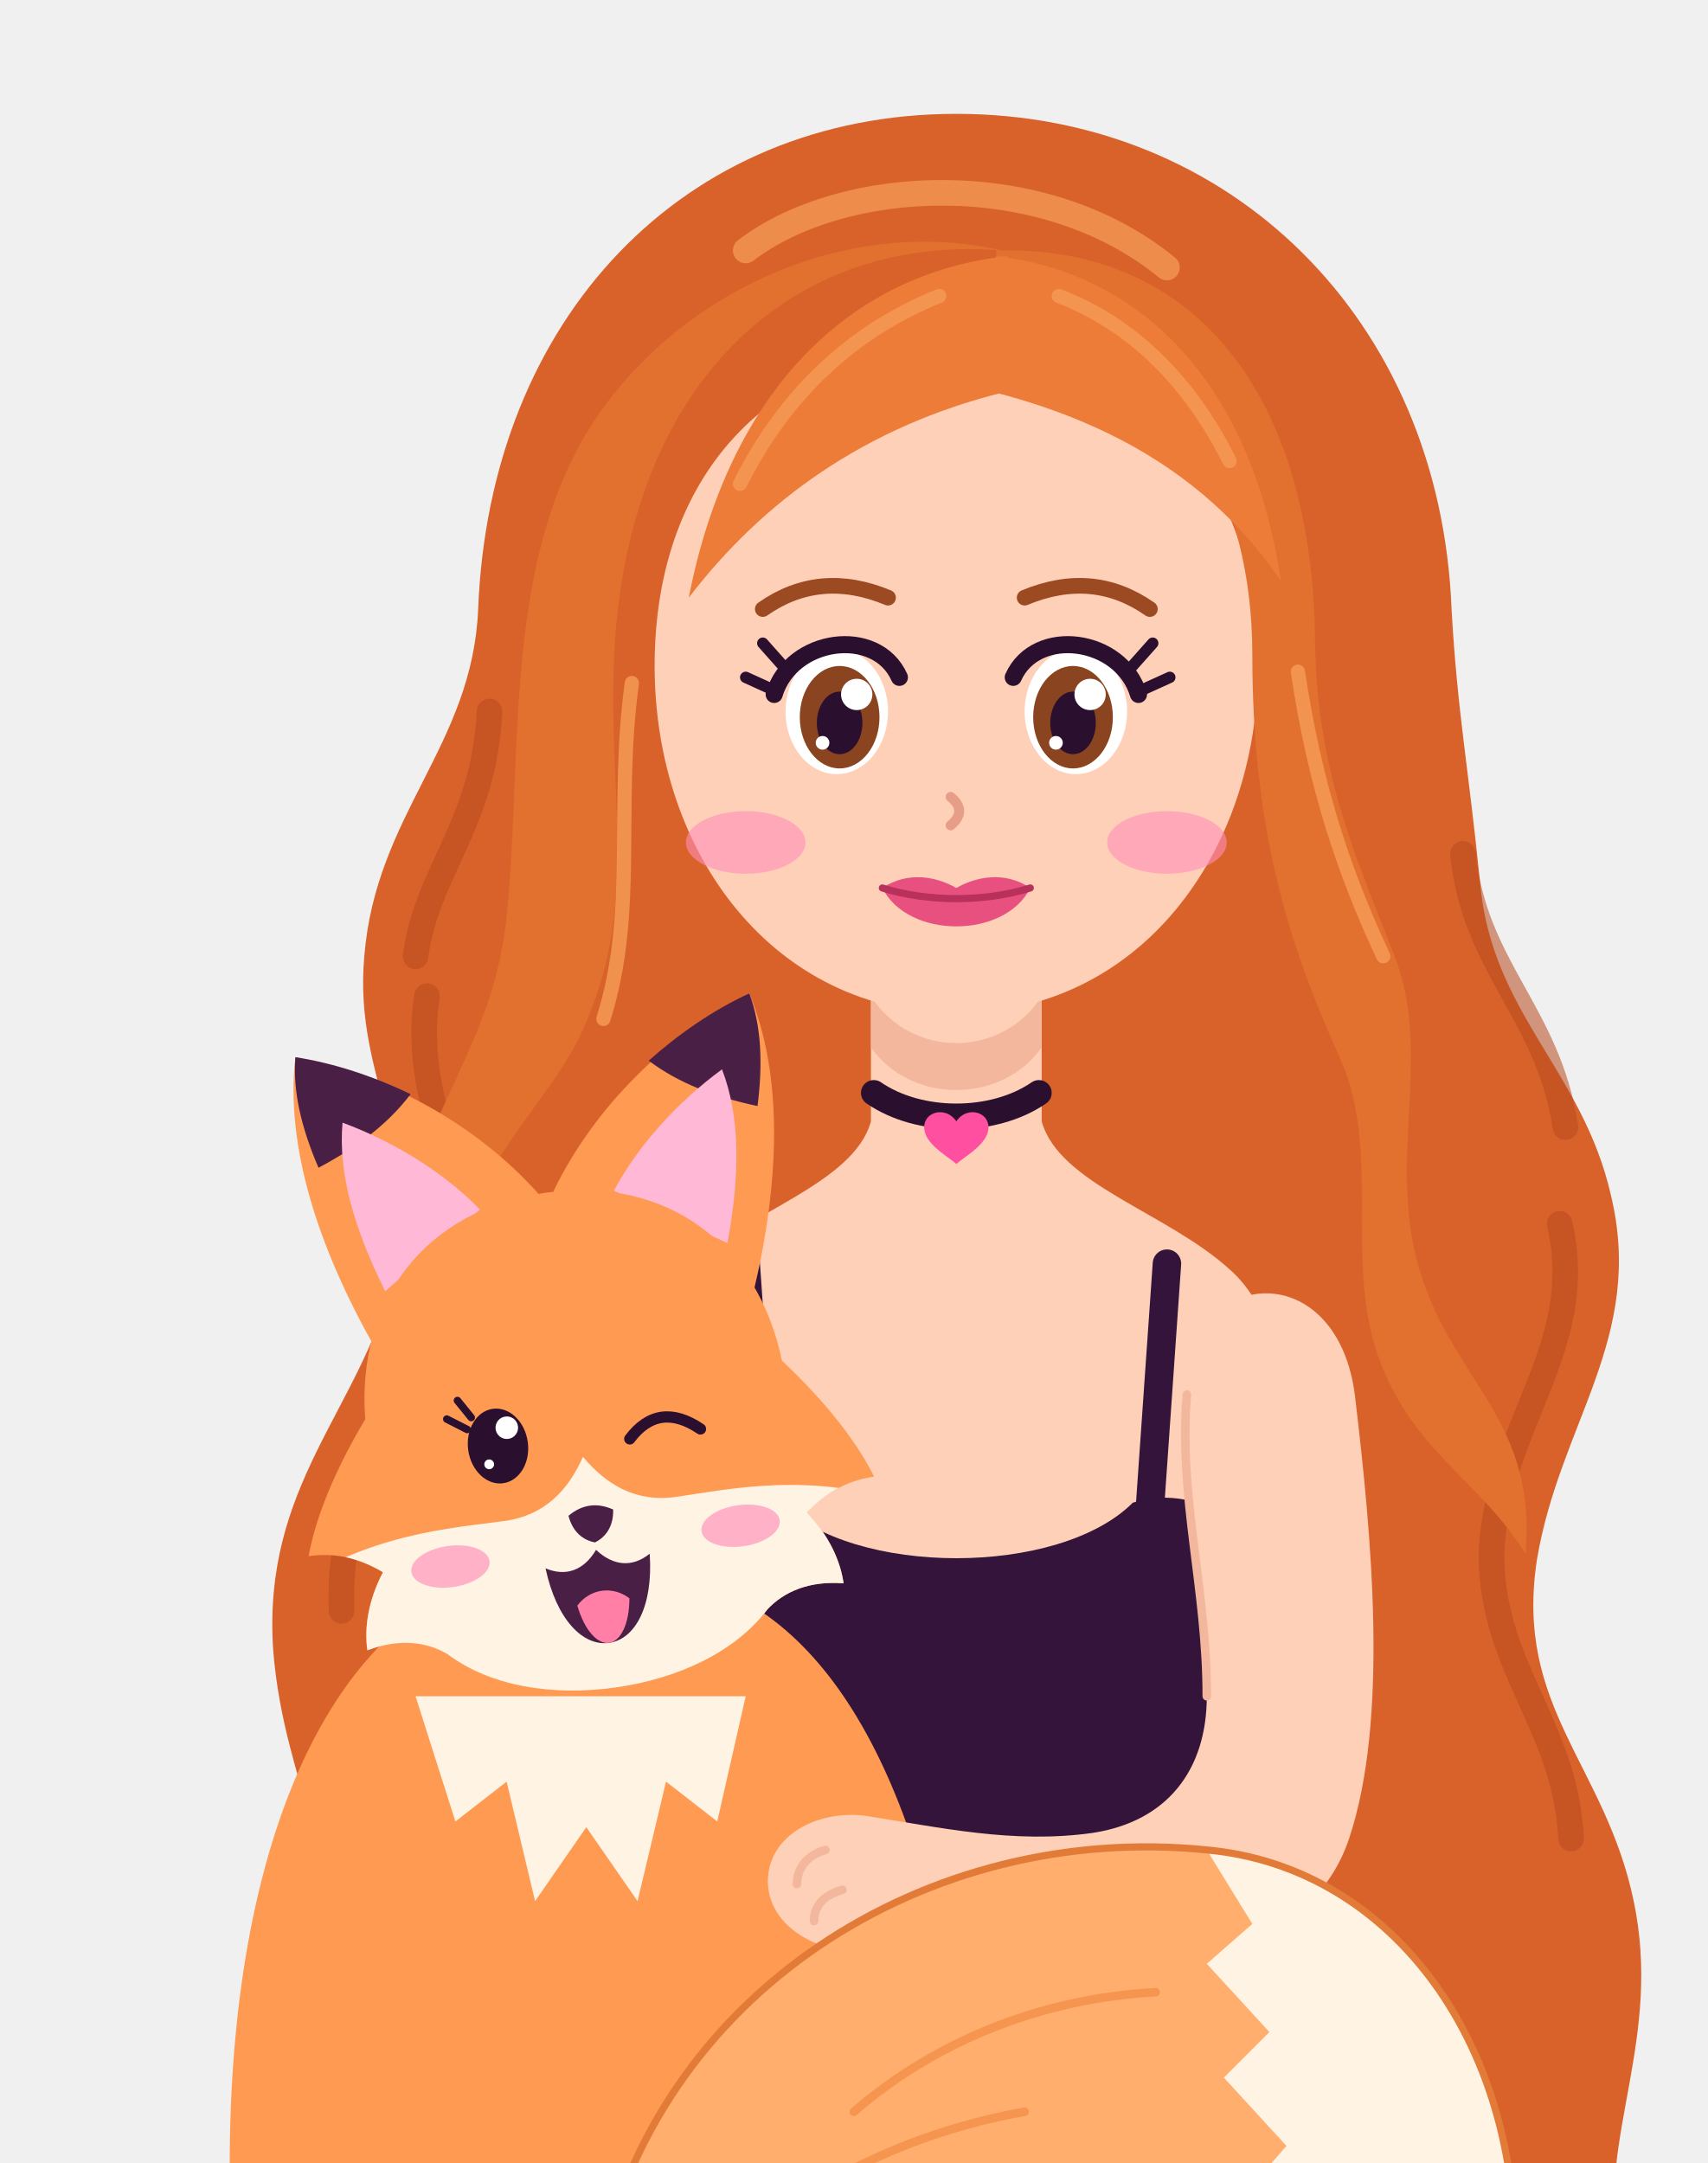
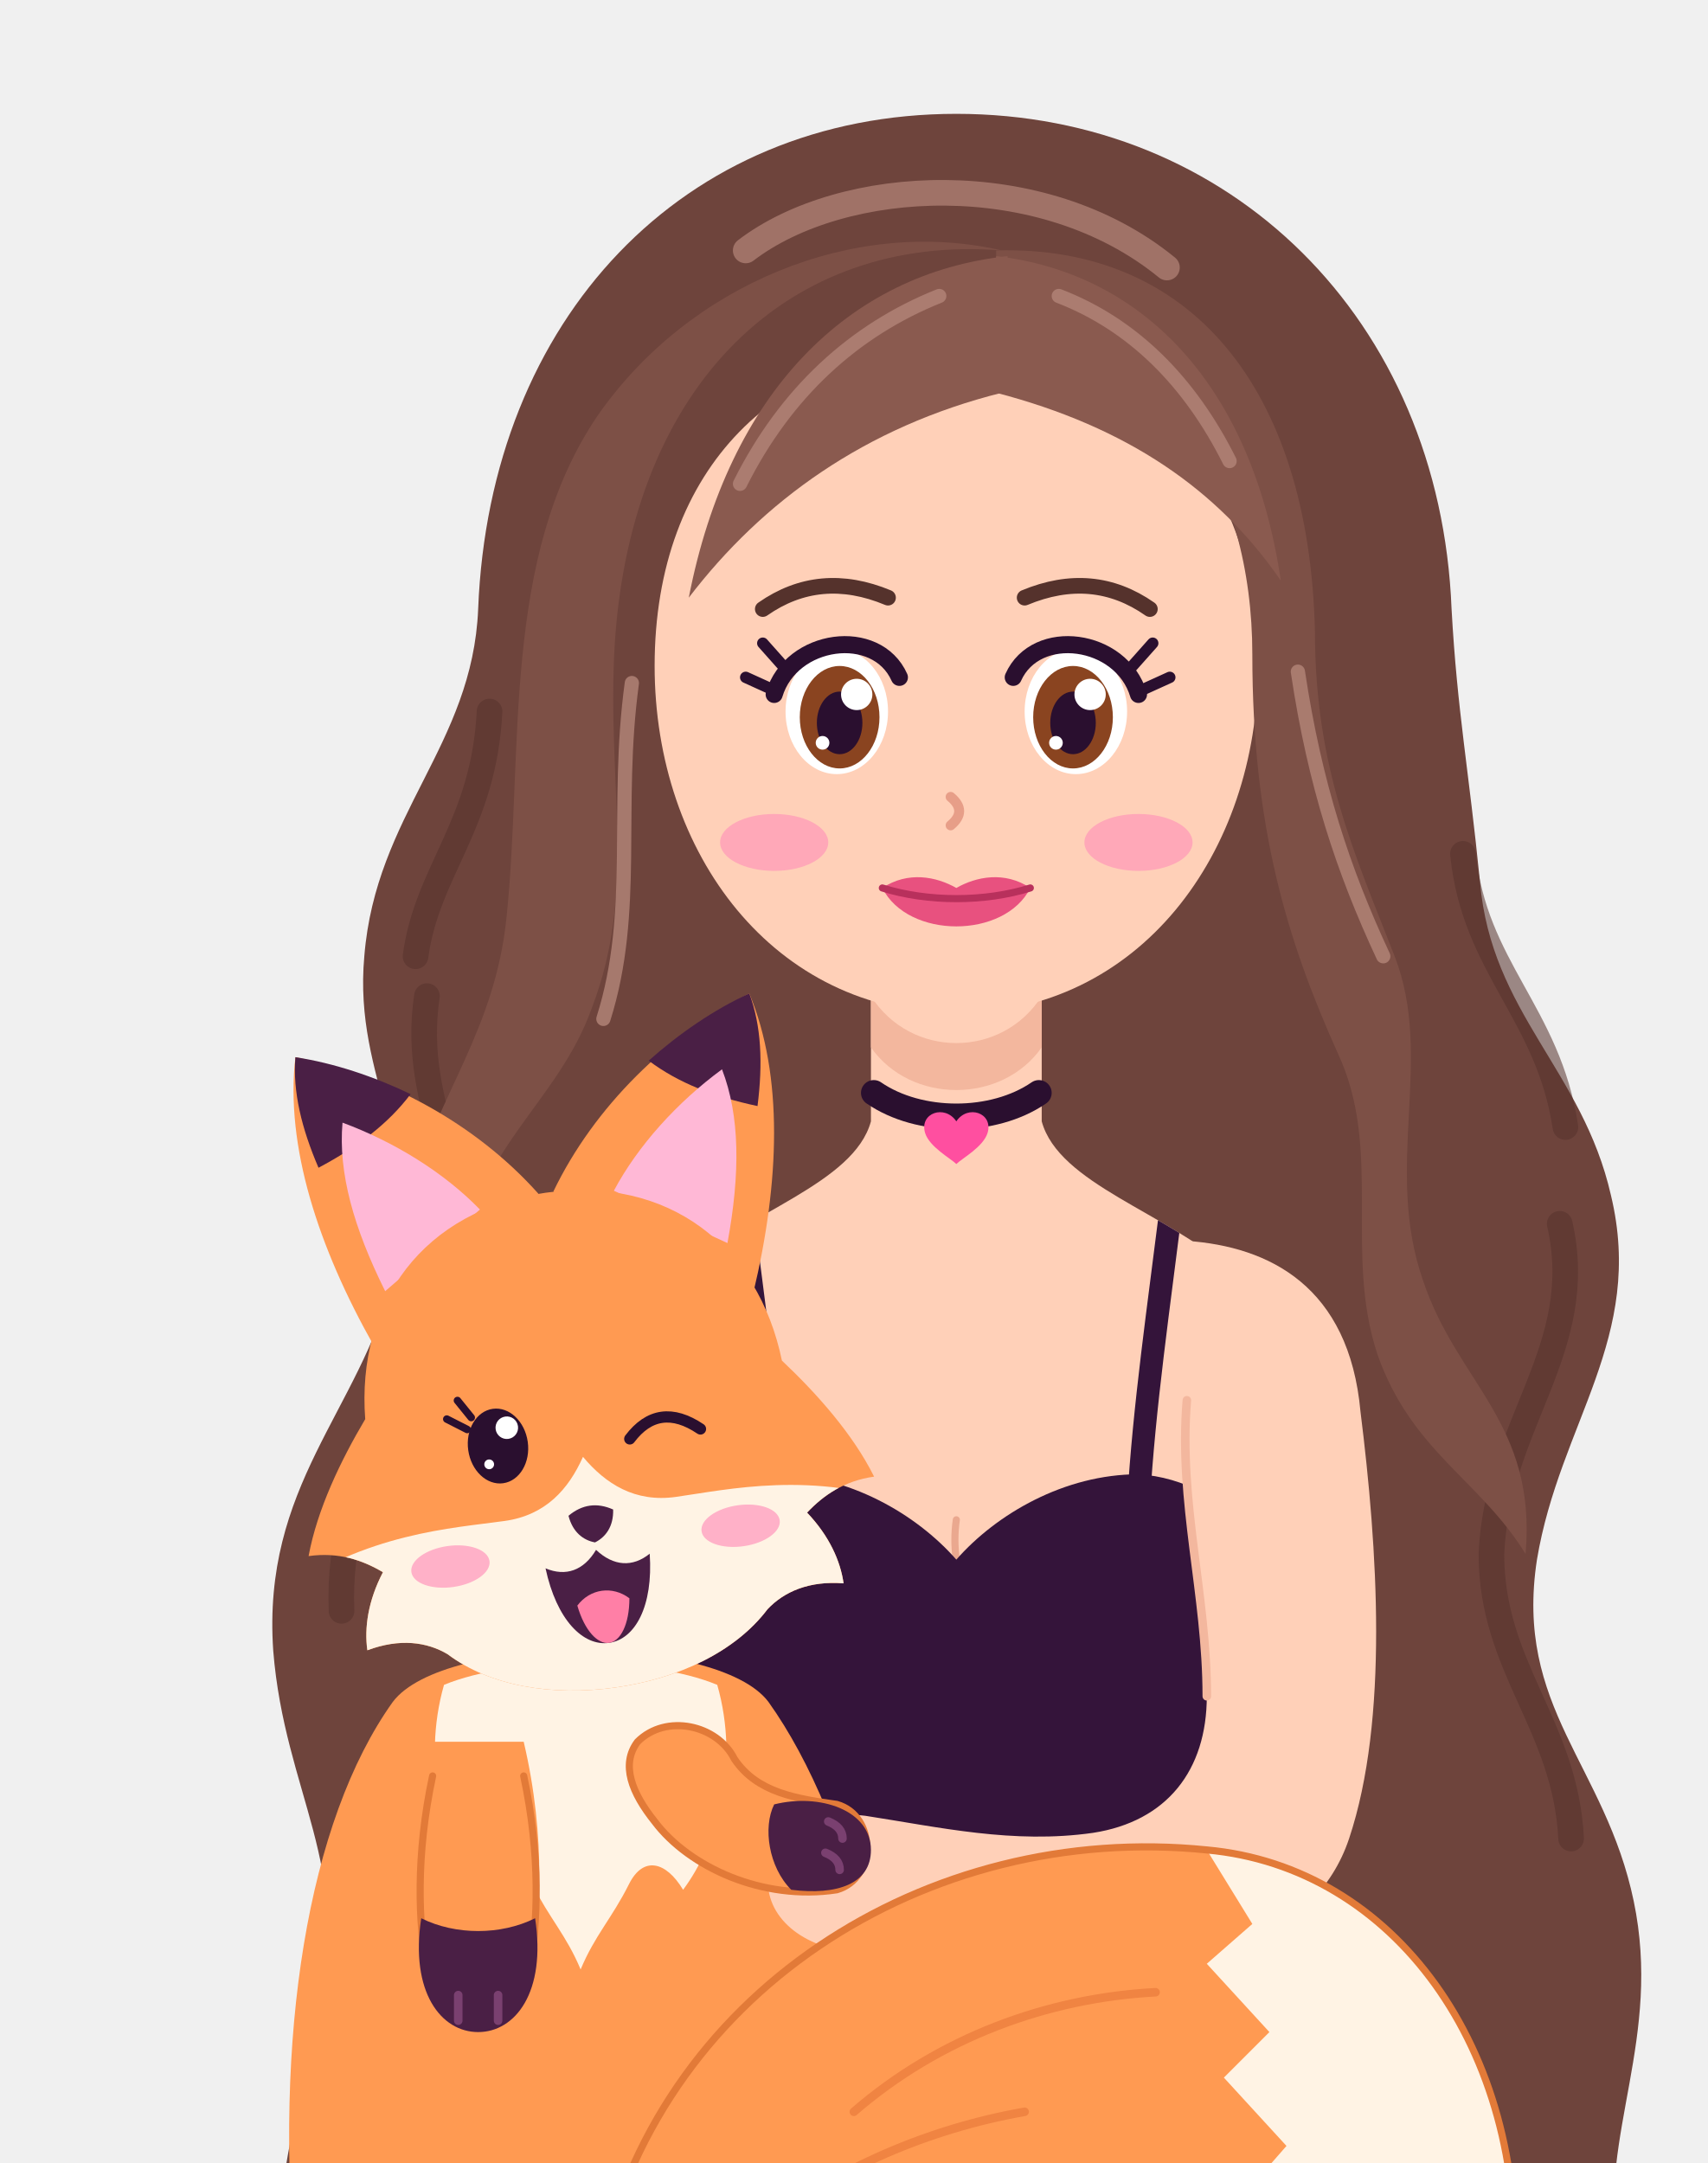
<svg xmlns="http://www.w3.org/2000/svg" viewBox="0 0 600 760" width="600" height="760">
  <style>
    .girl-head { transform-box: view-box; transform-origin: 336px 372px; animation: tilt 7s ease-in-out infinite; }
    .eyes { transform-box: fill-box; transform-origin: center; animation: blink 5s infinite; }
    .fox-head { transform-box: view-box; transform-origin: 300px 384px; animation: nuzzle 4.5s ease-in-out infinite; }
    .ear { transform-box: view-box; transform-origin: 356px 172px; animation: twitch 6s ease-in-out infinite; }
    .tail { transform-box: view-box; transform-origin: 260px 780px; animation: wag 2.8s ease-in-out infinite; }
    @keyframes tilt { 0%, 100% { transform: rotate(-1.2deg); } 50% { transform: rotate(1.2deg); } }
    @keyframes blink { 0%, 90%, 100% { transform: scaleY(1); } 93% { transform: scaleY(0.08); } 96% { transform: scaleY(1); } }
    @keyframes nuzzle { 0%, 100% { transform: rotate(-1.5deg); } 50% { transform: rotate(2deg); } }
    @keyframes twitch { 0%, 84%, 100% { transform: rotate(0); } 88% { transform: rotate(6deg); } 92% { transform: rotate(-3deg); } 96% { transform: rotate(3deg); } }
    @keyframes wag { 0%, 100% { transform: rotate(-3deg); } 50% { transform: rotate(4deg); } }
+     /* A ver televisão: com o ficheiro aberto como kitsune.svg#watch, as duas viram-se para a direita. */
+     .fox-eye-open { display: none; }
+     #watch:target .fox-wink { display: none; }
+     #watch:target .fox-eye-open { display: inline; }
+     #watch:target .girl-head { animation: turn-girl 0.9s cubic-bezier(0.2, 0.9, 0.3, 1.2) 0.15s both, sway-girl 5s ease-in-out 1.05s infinite; }
+     #watch:target .face { animation: look 0.9s cubic-bezier(0.2, 0.9, 0.3, 1.2) 0.15s both; }
+     #watch:target .pupils { animation: glance 0.6s ease-out 0.1s both; }
+     #watch:target .fox-head { animation: turn-fox 0.9s cubic-bezier(0.2, 0.9, 0.3, 1.2) 0.3s both, sway-fox 4s ease-in-out 1.2s infinite; }
+     #watch:target .fox-face { animation: look-fox 0.9s cubic-bezier(0.2, 0.9, 0.3, 1.2) 0.3s both; }
+     @keyframes turn-girl { from { transform: rotate(0); } to { transform: rotate(5deg); } }
+     @keyframes sway-girl { 0%, 100% { transform: rotate(5deg); } 50% { transform: rotate(6.5deg); } }
+     @keyframes look { to { transform: translate(11px, 1px); } }
+     @keyframes glance { to { transform: translate(4px, 0); } }
+     @keyframes turn-fox { from { transform: rotate(0); } to { transform: rotate(13deg); } }
+     @keyframes sway-fox { 0%, 100% { transform: rotate(13deg); } 50% { transform: rotate(16deg); } }
+     @keyframes look-fox { to { transform: translate(14px, 0); } }
    @media (prefers-reduced-motion: reduce) { * { animation: none !important; } }
  </style>
  <defs>
+     <clipPath id="torso">
+       <path d="M306 330v64c-6 22-44 32-66 52-16 14-20 40-20 66v288h232V512c0-26-4-52-20-66-22-20-60-30-66-52v-64Z" />
+     </clipPath>
    <clipPath id="foxface">
      <path d="M300 132C366 132 408 176 412 238C428 258 444 282 452 306C436 306 424 312 414 320C424 334 428 348 428 360C410 356 396 360 386 368C366 388 334 398 300 398C266 398 234 388 214 368C204 360 190 356 172 360C172 348 176 334 186 320C176 312 164 306 148 306C156 282 172 258 188 238C192 176 234 132 300 132Z" />
    </clipPath>
  </defs>
-   <path d="M336 40C240 40 172 112 168 214c-2 48-36 72-40 122-4 44 22 68 10 114-12 46-46 72-42 130 4 50 28 76 16 126-6 24-12 54-16 84h472c-6-40 16-74 6-122-10-48-42-68-34-120 8-48 38-78 26-128-10-44-42-64-46-110-4-40-8-60-10-96C506 112 432 40 336 40Z" fill="#D9622B" />
-   <path d="M150 350c-6 40 18 62 8 104-10 40-40 62-38 112M172 250c-2 40-22 56-26 86M548 430c10 44-22 70-24 116 0 40 26 60 28 100M514 300c4 40 30 56 36 96" fill="none" stroke="#B84A1F" stroke-width="9" stroke-linecap="round" opacity="0.55" />
-   <path d="M262 88c34-26 104-30 148 6" fill="none" stroke="#F59A55" stroke-width="9" stroke-linecap="round" opacity="0.75" />
-   <path d="M306 330v64c-6 22-44 32-66 52-16 14-20 40-20 66v288h232V512c0-26-4-52-20-66-22-20-60-30-66-52v-64Z" fill="#FFD0B8" />
-   <path d="M306 350c14 22 46 22 60 0v18c-14 20-46 20-60 0Z" fill="#F3B79E" />
-   <path d="M220 570C220 540 250 520 274 528C300 554 372 554 398 528C422 520 452 540 452 570V800H220Z" fill="#34143A" />
-   <path d="M268 530l-6-86M404 530l6-86" fill="none" stroke="#34143A" stroke-width="10" stroke-linecap="round" />
-   <path d="M307 384c16 11 42 11 58 0" fill="none" stroke="#2A0F2F" stroke-width="9" stroke-linecap="round" />
-   <path d="M336 394c-4-6-13-3-11 4 1.500 5 9 9 11 11 2-2 9.500-6 11-11 2-7-7-10-11-4Z" fill="#FF4FA0" />
-   <g class="girl-head">
-     <path d="M336 122c-62 0-106 42-106 112 0 66 42 122 106 122s106-56 106-122c0-70-44-112-106-112Z" fill="#FFD0B8" />
-     <g class="eyes">
-       <ellipse cx="294" cy="250" rx="18" ry="22" fill="#FFFFFF" />
-       <ellipse cx="378" cy="250" rx="18" ry="22" fill="#FFFFFF" />
-       <ellipse cx="295" cy="252" rx="14" ry="18" fill="#8A4420" />
-       <ellipse cx="377" cy="252" rx="14" ry="18" fill="#8A4420" />
-       <ellipse cx="295" cy="254" rx="8" ry="11" fill="#2A0F2F" />
-       <ellipse cx="377" cy="254" rx="8" ry="11" fill="#2A0F2F" />
-       <circle cx="301" cy="244" r="5.500" fill="#FFFFFF" />
-       <circle cx="383" cy="244" r="5.500" fill="#FFFFFF" />
-       <circle cx="289" cy="261" r="2.400" fill="#FFFFFF" />
-       <circle cx="371" cy="261" r="2.400" fill="#FFFFFF" />
-       <path d="M272 244c6-20 36-24 44-6M356 238c8-18 38-14 44 6" fill="none" stroke="#2A0F2F" stroke-width="6" stroke-linecap="round" />
-       <path d="M273 243l-11-5M276 235l-8-9M400 243l11-5M397 235l8-9" stroke="#2A0F2F" stroke-width="4" stroke-linecap="round" />
+   <g id="watch">
+     <path d="M336 40C240 40 172 112 168 214c-2 48-36 72-40 122-4 44 22 68 10 114-12 46-46 72-42 130 4 50 28 76 16 126-6 24-12 54-16 84h472c-6-40 16-74 6-122-10-48-42-68-34-120 8-48 38-78 26-128-10-44-42-64-46-110-4-40-8-60-10-96C506 112 432 40 336 40Z" fill="#6E443C" />
+     <path d="M150 350c-6 40 18 62 8 104-10 40-40 62-38 112M172 250c-2 40-22 56-26 86M548 430c10 44-22 70-24 116 0 40 26 60 28 100M514 300c4 40 30 56 36 96" fill="none" stroke="#55322C" stroke-width="9" stroke-linecap="round" opacity="0.55" />
+     <path d="M262 88c34-26 104-30 148 6" fill="none" stroke="#B08276" stroke-width="9" stroke-linecap="round" opacity="0.75" />
+     <path d="M306 330v64c-6 22-44 32-66 52-16 14-20 40-20 66v288h232V512c0-26-4-52-20-66-22-20-60-30-66-52v-64Z" fill="#FFD0B8" />
+     <path d="M306 350c14 22 46 22 60 0v18c-14 20-46 20-60 0Z" fill="#F3B79E" />
+     <path d="M336 534q-1 7 0 14" fill="none" stroke="#EAA88F" stroke-width="2.500" stroke-linecap="round" />
+     <path d="M214 592C214 550 240 520 272 518C298 518 322 532 336 548C350 532 374 518 400 518C432 520 458 550 458 592V800H214Z" fill="#34143A" />
+     <g clip-path="url(#torso)" fill="none" stroke="#34143A" stroke-width="8">
+       <path d="M272 528C270 494 265 460 260 420" />
+       <path d="M400 528C402 494 407 460 412 420" />
    </g>
-     <path d="M268 214q20-14 44-4M360 210q24-10 44 4" fill="none" stroke="#9C4A22" stroke-width="5.500" stroke-linecap="round" />
-     <ellipse cx="262" cy="296" rx="21" ry="11" fill="#FF8DB8" opacity="0.6" />
-     <ellipse cx="410" cy="296" rx="21" ry="11" fill="#FF8DB8" opacity="0.6" />
-     <path d="M334 280q6 5 0 10" fill="none" stroke="#E79E88" stroke-width="3.500" stroke-linecap="round" />
-     <path d="M310 312c9-6 19-4 26 0 7-4 17-6 26 0-9 18-43 18-52 0Z" fill="#E8517F" />
-     <path d="M310 312c16 5 36 5 52 0" fill="none" stroke="#B8305C" stroke-width="2.500" stroke-linecap="round" />
-     <path d="M352 88c-74-6-130 46-136 138-3 50 8 86-8 128-12 34-42 50-46 92-3 30 10 50 4 78-22-30-32-66-22-104 10-36 30-58 34-98 6-58-2-126 32-176 32-46 90-70 142-58Z" fill="#E2702F" />
-     <path d="M350 88c68-2 110 48 112 134 0 48 14 78 28 114 14 36-4 74 10 114 12 36 40 50 36 96-16-26-40-36-52-70-12-36 2-72-14-106-18-40-30-80-30-140 0-60-30-110-90-126Z" fill="#E2702F" />
-     <path d="M354 90c-56 6-98 48-112 120 26-34 62-60 110-72Z" fill="#EC7C38" />
-     <path d="M350 90c52 6 90 46 100 114-22-32-54-54-100-66Z" fill="#EC7C38" />
-     <path d="M330 104c-30 12-54 34-70 66M372 104c26 10 46 30 60 58M222 240c-6 44 2 80-10 118M456 236c6 40 16 70 30 100" fill="none" stroke="#F59A55" stroke-width="5" stroke-linecap="round" opacity="0.85" />
-   </g>
-   <path d="M82 800c-8-124 22-204 66-234 32-20 92-20 122 2 44 32 70 112 74 232Z" fill="#FF9A52" />
-   <path d="M146 596h116l-10 44-18-14-10 42-18-26-18 26-10-42-18 14Z" fill="#FFF3E4" />
-   <path d="M416 482C424 444 470 444 476 490C482 540 488 604 474 646C462 682 420 694 380 692C350 690 322 688 300 686C280 684 268 672 270 658C272 644 288 636 304 638C330 642 356 648 384 644C410 640 424 622 424 596C424 562 412 520 416 482Z" fill="#FFD0B8" />
-   <path d="M417 490c-3 36 7 68 7 106" fill="none" stroke="#F3B79E" stroke-width="3" stroke-linecap="round" />
-   <path d="M290 650c-7 2-10 7-10 12M296 664c-7 2-10 6-10 11" fill="none" stroke="#F3B79E" stroke-width="3" stroke-linecap="round" />
-   <g class="tail">
-     <path d="M210 800C230 700 326 640 424 650C490 656 536 720 532 800Z" fill="#FFAE6E" />
-     <path d="M424 650C490 656 536 720 532 800H450L438 770L452 754L430 730L446 714L424 690L440 676Z" fill="#FFF3E4" />
-     <path d="M300 742c30-26 68-40 106-42M268 782c26-20 58-34 92-40" fill="none" stroke="#F59550" stroke-width="3" stroke-linecap="round" />
-     <path d="M210 800C230 700 326 640 424 650C490 656 536 720 532 800" fill="none" stroke="#E27A38" stroke-width="2.5" stroke-linecap="round" />
-   </g>
-   <g transform="translate(204 506) rotate(-8) scale(0.66) translate(-300 -265)">
-     <g class="fox-head">
-       <g>
-         <path d="M198 200c-22-56-32-112-20-158 46 16 90 48 118 90Z" fill="#FF9A52" />
-         <path d="M178 42c20 6 40 16 58 28-14 14-32 24-54 32-6-22-8-42-4-60Z" fill="#4A1F45" />
-         <path d="M208 172c-12-36-16-66-10-92 26 14 50 34 66 56Z" fill="#FFB8D6" />
+     <path d="M307 384c16 11 42 11 58 0" fill="none" stroke="#2A0F2F" stroke-width="9" stroke-linecap="round" />
+     <path d="M336 394c-4-6-13-3-11 4 1.500 5 9 9 11 11 2-2 9.500-6 11-11 2-7-7-10-11-4Z" fill="#FF4FA0" />
+     <g class="girl-head">
+       <path d="M336 122c-62 0-106 42-106 112 0 66 42 122 106 122s106-56 106-122c0-70-44-112-106-112Z" fill="#FFD0B8" />
+       <g class="face">
+         <g class="eyes">
+           <ellipse cx="294" cy="250" rx="18" ry="22" fill="#FFFFFF" />
+           <ellipse cx="378" cy="250" rx="18" ry="22" fill="#FFFFFF" />
+           <g class="pupils">
+             <ellipse cx="295" cy="252" rx="14" ry="18" fill="#8A4420" />
+             <ellipse cx="377" cy="252" rx="14" ry="18" fill="#8A4420" />
+             <ellipse cx="295" cy="254" rx="8" ry="11" fill="#2A0F2F" />
+             <ellipse cx="377" cy="254" rx="8" ry="11" fill="#2A0F2F" />
+             <circle cx="301" cy="244" r="5.500" fill="#FFFFFF" />
+             <circle cx="383" cy="244" r="5.500" fill="#FFFFFF" />
+             <circle cx="289" cy="261" r="2.400" fill="#FFFFFF" />
+             <circle cx="371" cy="261" r="2.400" fill="#FFFFFF" />
+           </g>
+           <path d="M272 244c6-20 36-24 44-6M356 238c8-18 38-14 44 6" fill="none" stroke="#2A0F2F" stroke-width="6" stroke-linecap="round" />
+           <path d="M273 243l-11-5M276 235l-8-9M400 243l11-5M397 235l8-9" stroke="#2A0F2F" stroke-width="4" stroke-linecap="round" />
+         </g>
+         <path d="M268 214q20-14 44-4M360 210q24-10 44 4" fill="none" stroke="#55322C" stroke-width="5.500" stroke-linecap="round" />
+         <ellipse cx="272" cy="296" rx="19" ry="10" fill="#FF8DB8" opacity="0.6" />
+         <ellipse cx="400" cy="296" rx="19" ry="10" fill="#FF8DB8" opacity="0.6" />
+         <path d="M334 280q6 5 0 10" fill="none" stroke="#E79E88" stroke-width="3.500" stroke-linecap="round" />
+         <path d="M310 312c9-6 19-4 26 0 7-4 17-6 26 0-9 18-43 18-52 0Z" fill="#E8517F" />
+         <path d="M310 312c16 5 36 5 52 0" fill="none" stroke="#B8305C" stroke-width="2.500" stroke-linecap="round" />
      </g>
-       <g class="ear">
-         <path d="M402 200c22-56 32-112 20-158-46 16-90 48-118 90Z" fill="#FF9A52" />
-         <path d="M422 42c-20 6-40 16-58 28 14 14 32 24 54 32 6-22 8-42 4-60Z" fill="#4A1F45" />
-         <path d="M392 172c12-36 16-66 10-92-26 14-50 34-66 56Z" fill="#FFB8D6" />
+       <path d="M352 88c-74-6-130 46-136 138-3 50 8 86-8 128-12 34-42 50-46 92-3 30 10 50 4 78-22-30-32-66-22-104 10-36 30-58 34-98 6-58-2-126 32-176 32-46 90-70 142-58Z" fill="#7D5046" />
+       <path d="M350 88c68-2 110 48 112 134 0 48 14 78 28 114 14 36-4 74 10 114 12 36 40 50 36 96-16-26-40-36-52-70-12-36 2-72-14-106-18-40-30-80-30-140 0-60-30-110-90-126Z" fill="#7D5046" />
+       <path d="M354 90c-56 6-98 48-112 120 26-34 62-60 110-72Z" fill="#8A5A4F" />
+       <path d="M350 90c52 6 90 46 100 114-22-32-54-54-100-66Z" fill="#8A5A4F" />
+       <path d="M330 104c-30 12-54 34-70 66M372 104c26 10 46 30 60 58M222 240c-6 44 2 80-10 118M456 236c6 40 16 70 30 100" fill="none" stroke="#B08276" stroke-width="5" stroke-linecap="round" opacity="0.85" />
+     </g>
+     <path d="M104 800C96 716 108 640 138 598C156 574 252 574 270 598C300 640 318 716 322 800Z" fill="#FF9A52" />
+     <path d="M156 592C180 582 228 582 252 592C260 620 252 648 240 664C234 654 226 652 221 662C215 674 209 680 204 692C199 680 193 674 187 662C182 652 174 654 168 664C156 648 148 620 156 592Z" fill="#FFF3E4" />
+     <path d="M152 612C144 646 146 676 150 694H186C190 676 192 646 184 612Z" fill="#FF9A52" />
+     <path d="M152 624C146 652 147 676 150 692M184 624C190 652 189 676 186 692" fill="none" stroke="#E27A38" stroke-width="2.500" stroke-linecap="round" />
+     <path d="M148 674C144 700 155 714 168 714C181 714 192 700 188 674C176 680 160 680 148 674Z" fill="#4A1F45" />
+     <path d="M161 701v9M175 701v9" fill="none" stroke="#7A4070" stroke-width="3" stroke-linecap="round" />
+     <path d="M417 436C446 438 474 452 478 496C484 544 488 604 474 646C462 682 420 694 380 692C350 690 322 688 300 686C280 684 268 672 270 658C272 644 288 636 304 638C330 642 356 648 384 644C410 640 424 622 424 596C424 562 412 520 416 482Z" fill="#FFD0B8" />
+     <path d="M417 492c-3 36 7 68 7 104" fill="none" stroke="#F3B79E" stroke-width="3" stroke-linecap="round" />
+     <path d="M224 612C234 602 252 606 258 618C266 630 280 632 294 634C308 638 308 660 294 664C268 668 242 656 230 640C222 630 218 620 224 612Z" fill="#FF9A52" stroke="#E27A38" stroke-width="2.500" stroke-linejoin="round" />
+     <path d="M272 634C288 630 306 636 306 650C306 662 294 666 278 664C270 656 268 642 272 634Z" fill="#4A1F45" />
+     <path d="M291 640q5 2 5 6M290 651q5 2 5 6" fill="none" stroke="#7A4070" stroke-width="3" stroke-linecap="round" />
+     <g class="tail">
+       <path d="M210 800C230 700 326 640 424 650C490 656 536 720 532 800Z" fill="#FF9A52" />
+       <path d="M424 650C490 656 536 720 532 800H450L438 770L452 754L430 730L446 714L424 690L440 676Z" fill="#FFF3E4" />
+       <path d="M300 742c30-26 68-40 106-42M268 782c26-20 58-34 92-40" fill="none" stroke="#F08442" stroke-width="3" stroke-linecap="round" />
+       <path d="M210 800C230 700 326 640 424 650C490 656 536 720 532 800" fill="none" stroke="#E27A38" stroke-width="2.500" stroke-linecap="round" />
+     </g>
+     <g transform="translate(204 506) rotate(-8) scale(0.66) translate(-300 -265)">
+       <g class="fox-head">
+         <g>
+           <path d="M198 200c-22-56-32-112-20-158 46 16 90 48 118 90Z" fill="#FF9A52" />
+           <path d="M178 42c20 6 40 16 58 28-14 14-32 24-54 32-6-22-8-42-4-60Z" fill="#4A1F45" />
+           <path d="M208 172c-12-36-16-66-10-92 26 14 50 34 66 56Z" fill="#FFB8D6" />
+         </g>
+         <g class="ear">
+           <path d="M402 200c22-56 32-112 20-158-46 16-90 48-118 90Z" fill="#FF9A52" />
+           <path d="M422 42c-20 6-40 16-58 28 14 14 32 24 54 32 6-22 8-42 4-60Z" fill="#4A1F45" />
+           <path d="M392 172c12-36 16-66 10-92-26 14-50 34-66 56Z" fill="#FFB8D6" />
+         </g>
+         <path d="M300 132C366 132 408 176 412 238C428 258 444 282 452 306C436 306 424 312 414 320C424 334 428 348 428 360C410 356 396 360 386 368C366 388 334 398 300 398C266 398 234 388 214 368C204 360 190 356 172 360C172 348 176 334 186 320C176 312 164 306 148 306C156 282 172 258 188 238C192 176 234 132 300 132Z" fill="#FF9A52" />
+         <path clip-path="url(#foxface)" d="M130 324C180 298 226 302 254 302C276 302 290 290 300 274C310 290 324 302 346 302C374 302 420 298 470 324V420H130Z" fill="#FFF3E4" />
+         <g class="fox-face">
+           <ellipse cx="256" cy="262" rx="16" ry="20" fill="#2A0F2F" />
+           <circle cx="262" cy="253" r="6" fill="#FFFFFF" />
+           <circle cx="250" cy="271" r="2.600" fill="#FFFFFF" />
+           <path d="M241 251l-10-7M244 245l-6-10" stroke="#2A0F2F" stroke-width="4" stroke-linecap="round" />
+           <path class="fox-wink" d="M326 268q18-18 38 0" fill="none" stroke="#2A0F2F" stroke-width="6" stroke-linecap="round" />
+           <g class="fox-eye-open">
+             <ellipse cx="344" cy="262" rx="16" ry="20" fill="#2A0F2F" />
+             <circle cx="350" cy="253" r="6" fill="#FFFFFF" />
+             <circle cx="338" cy="271" r="2.600" fill="#FFFFFF" />
+             <path d="M359 251l10-7M356 245l6-10" stroke="#2A0F2F" stroke-width="4" stroke-linecap="round" />
+           </g>
+           <ellipse cx="222" cy="322" rx="21" ry="11" fill="#FF8DB8" opacity="0.65" />
+           <ellipse cx="378" cy="322" rx="21" ry="11" fill="#FF8DB8" opacity="0.65" />
+           <path d="M288 304c8-5 16-5 24 0-1 9-6 14-12 16-6-2-11-7-12-16Z" fill="#4A1F45" />
+           <path d="M272 330c10 6 20 4 28-6 8 10 18 12 28 6-2 28-14 44-28 44s-26-16-28-44Z" fill="#4A1F45" />
+           <path d="M286 352c8-8 20-8 28 0-2 14-8 22-14 22s-12-8-14-22Z" fill="#FF7FA6" />
+         </g>
      </g>
-       <path d="M300 132C366 132 408 176 412 238C428 258 444 282 452 306C436 306 424 312 414 320C424 334 428 348 428 360C410 356 396 360 386 368C366 388 334 398 300 398C266 398 234 388 214 368C204 360 190 356 172 360C172 348 176 334 186 320C176 312 164 306 148 306C156 282 172 258 188 238C192 176 234 132 300 132Z" fill="#FF9A52" />
-       <path clip-path="url(#foxface)" d="M130 324C180 298 226 302 254 302C276 302 290 290 300 274C310 290 324 302 346 302C374 302 420 298 470 324V420H130Z" fill="#FFF3E4" />
-       <ellipse cx="256" cy="262" rx="16" ry="20" fill="#2A0F2F" />
-       <circle cx="262" cy="253" r="6" fill="#FFFFFF" />
-       <circle cx="250" cy="271" r="2.600" fill="#FFFFFF" />
-       <path d="M241 251l-10-7M244 245l-6-10" stroke="#2A0F2F" stroke-width="4" stroke-linecap="round" />
-       <path d="M326 268q18-18 38 0" fill="none" stroke="#2A0F2F" stroke-width="6" stroke-linecap="round" />
-       <ellipse cx="222" cy="322" rx="21" ry="11" fill="#FF8DB8" opacity="0.65" />
-       <ellipse cx="378" cy="322" rx="21" ry="11" fill="#FF8DB8" opacity="0.65" />
-       <path d="M288 304c8-5 16-5 24 0-1 9-6 14-12 16-6-2-11-7-12-16Z" fill="#4A1F45" />
-       <path d="M272 330c10 6 20 4 28-6 8 10 18 12 28 6-2 28-14 44-28 44s-26-16-28-44Z" fill="#4A1F45" />
-       <path d="M286 352c8-8 20-8 28 0-2 14-8 22-14 22s-12-8-14-22Z" fill="#FF7FA6" />
    </g>
  </g>
</svg>
